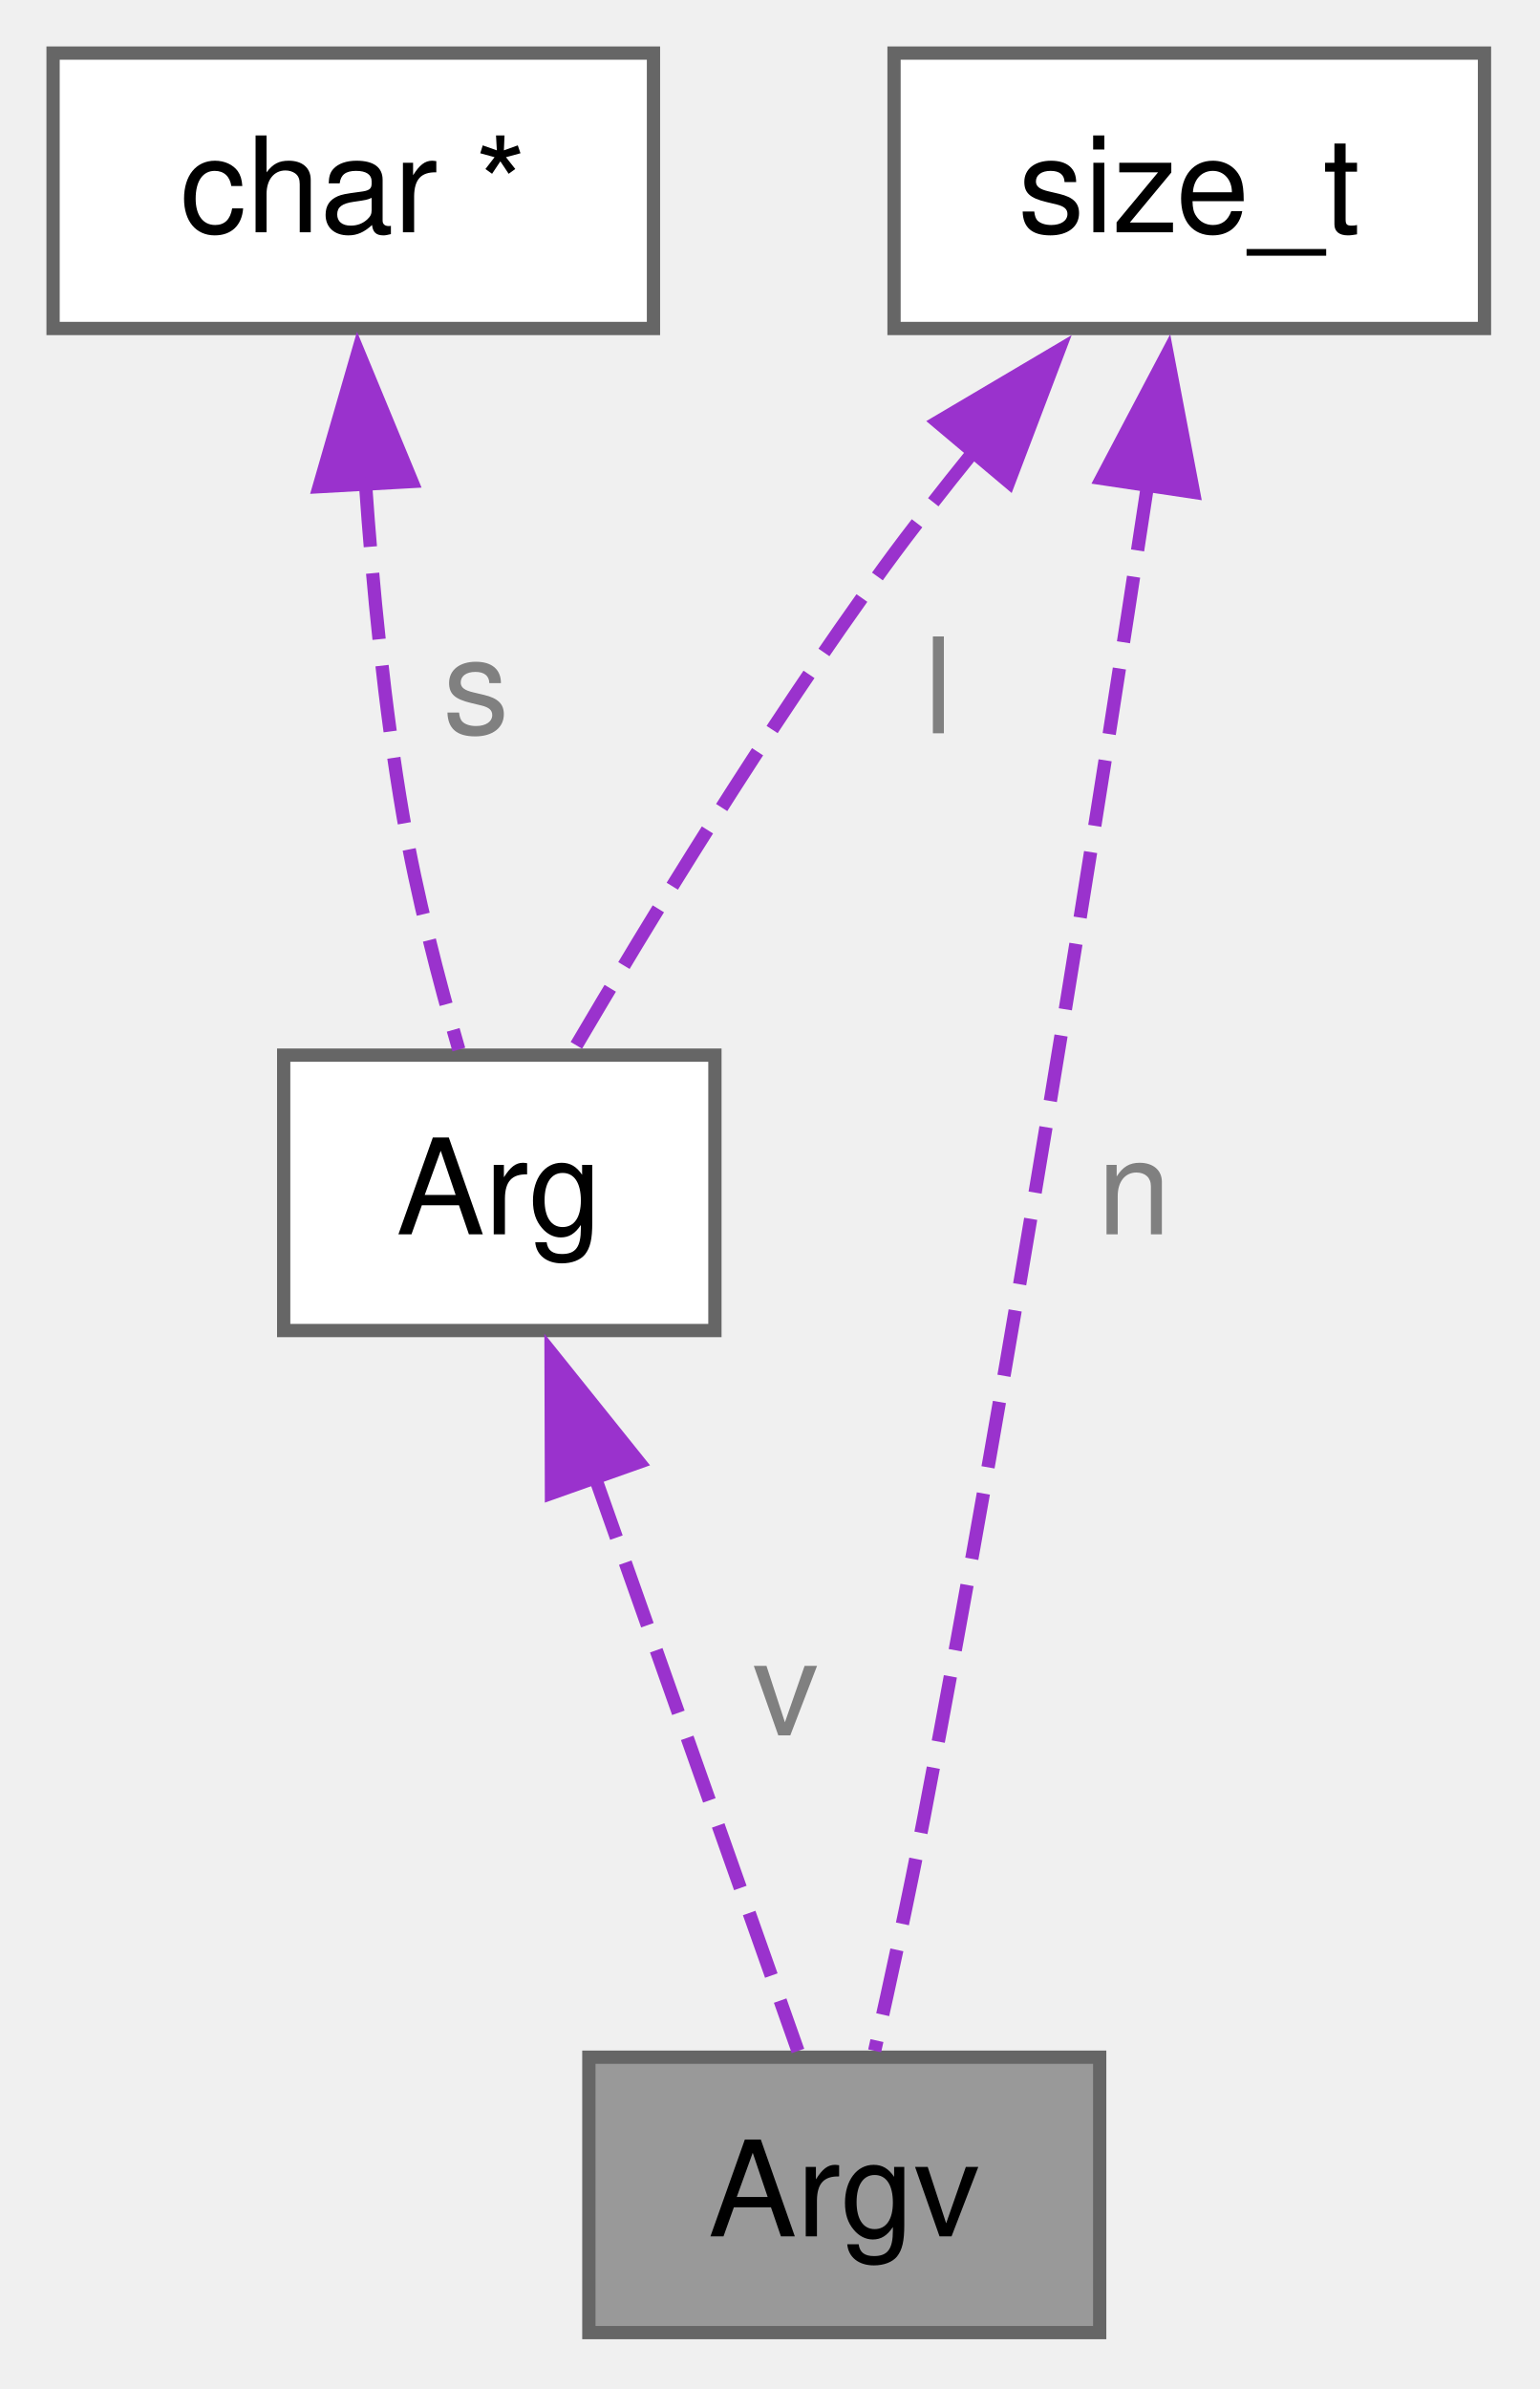
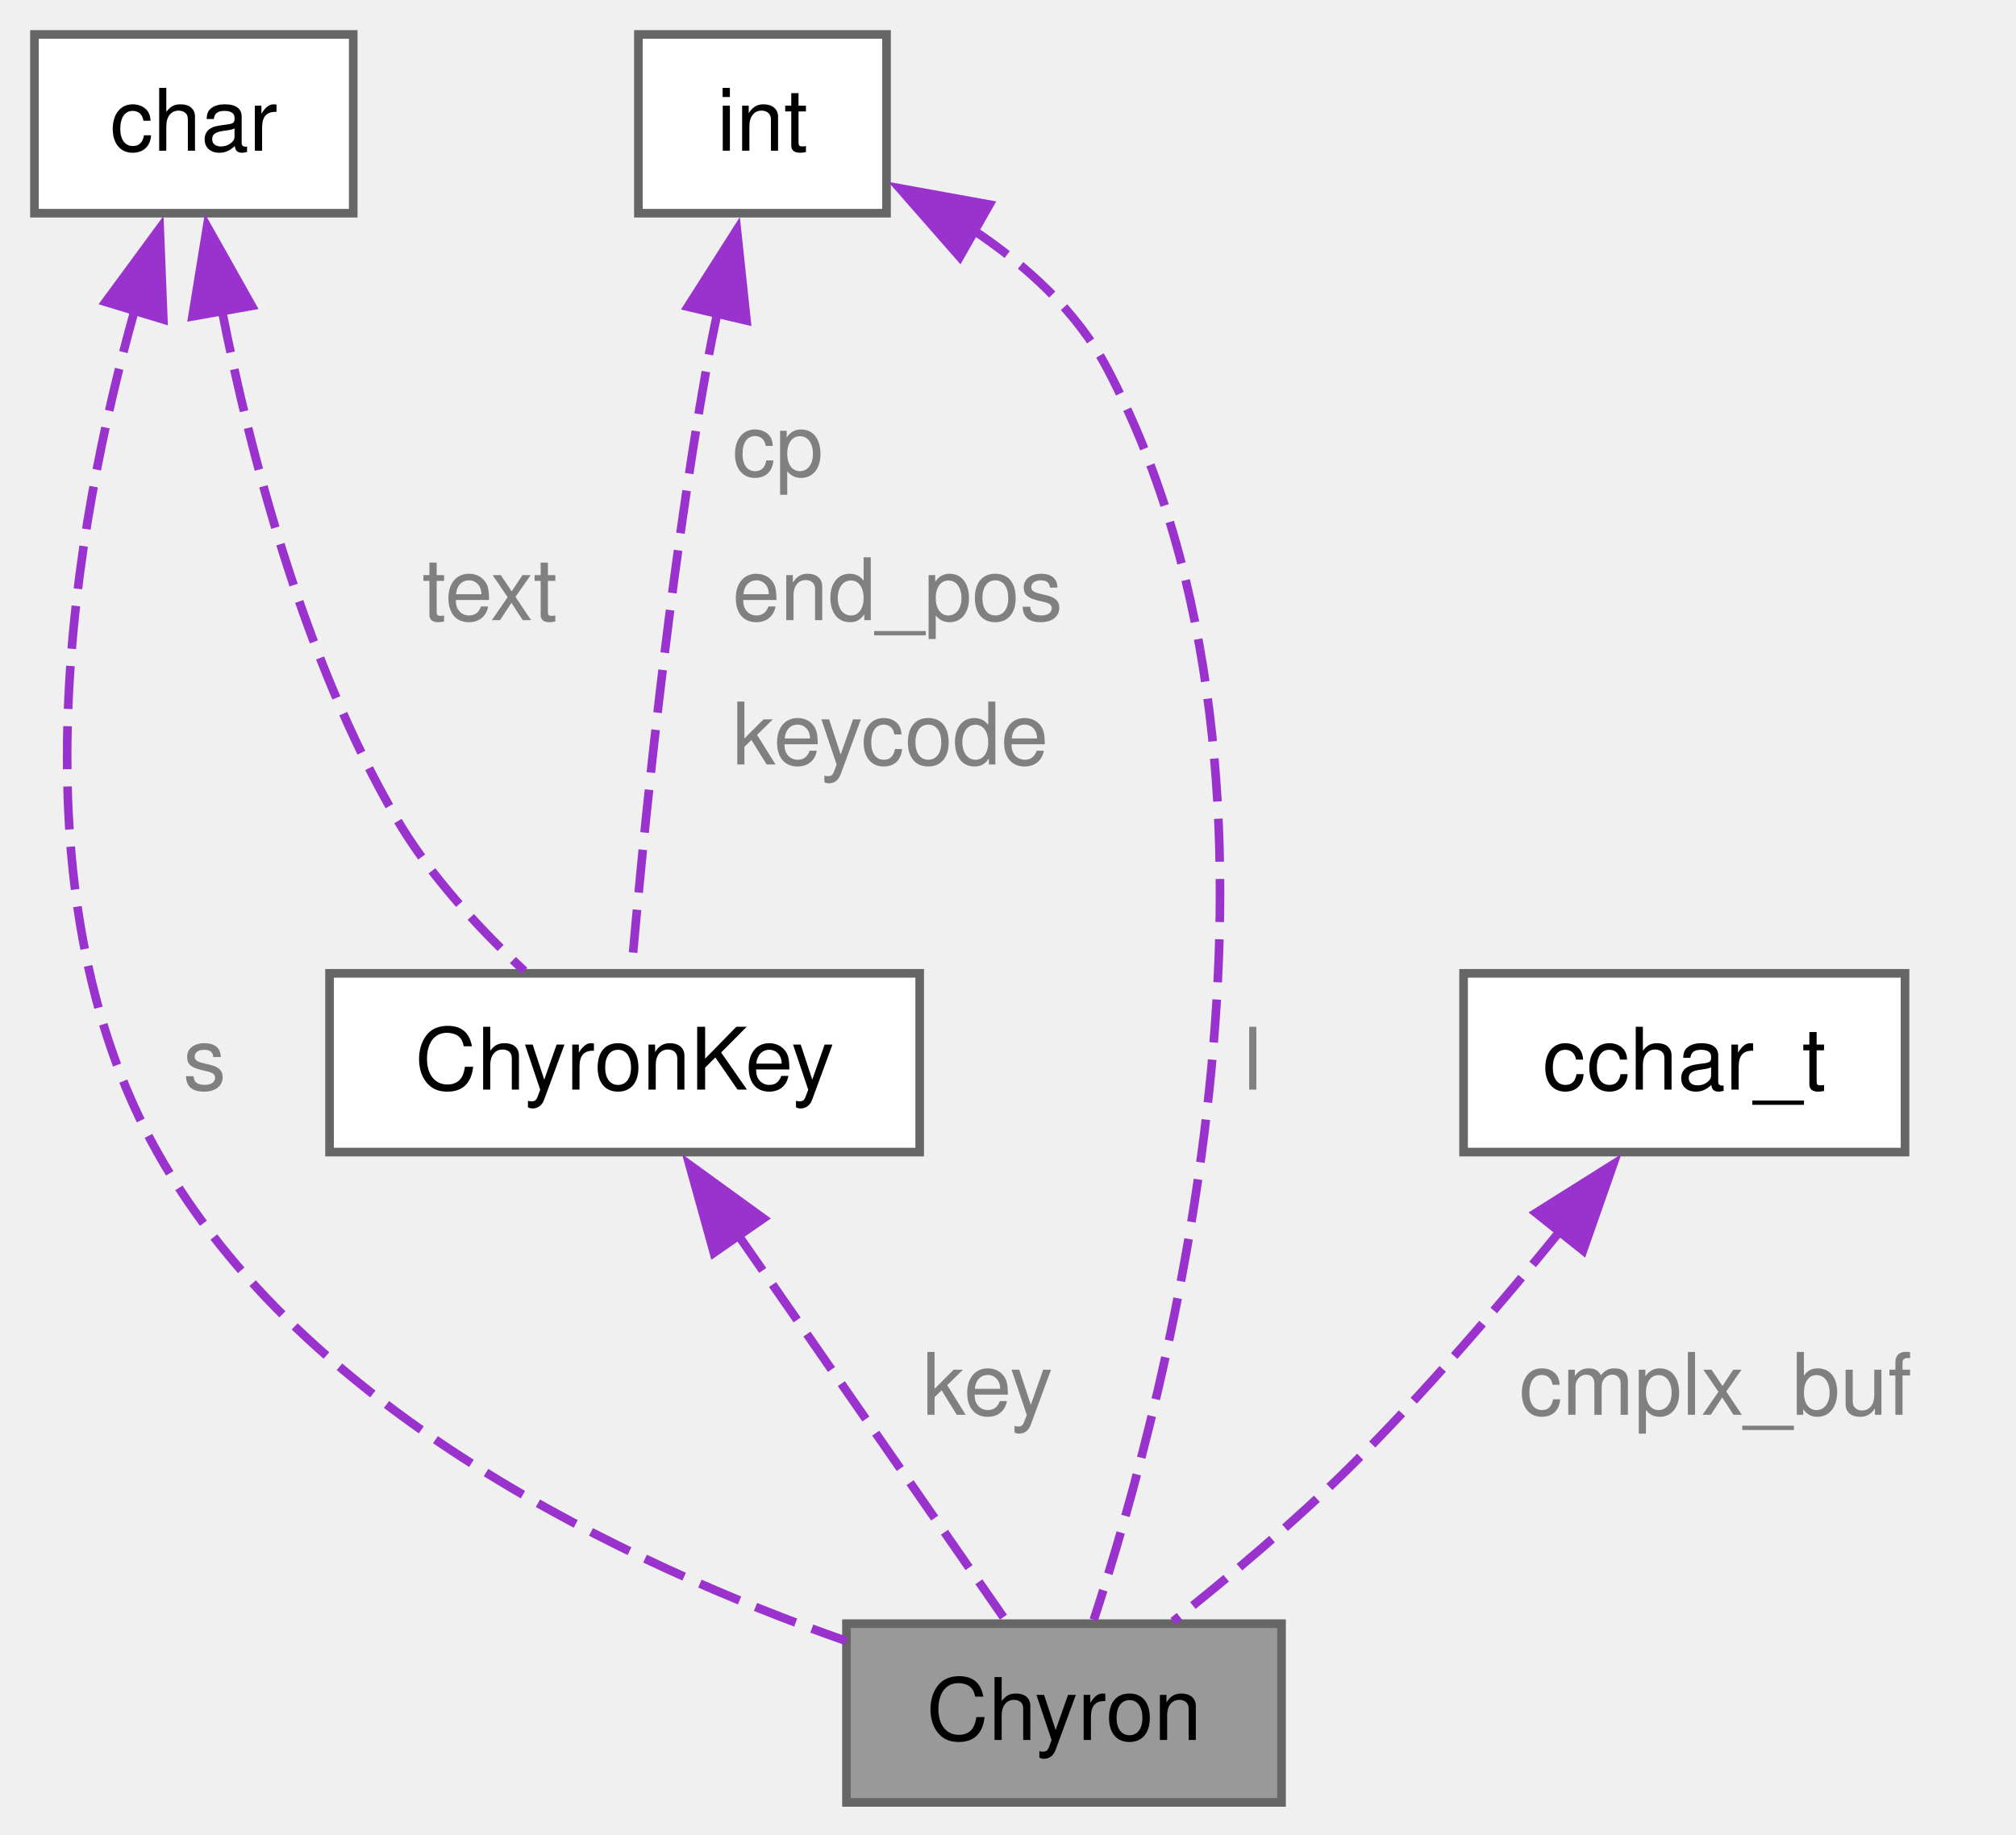
- <svg xmlns="http://www.w3.org/2000/svg" xmlns:xlink="http://www.w3.org/1999/xlink" width="116pt" height="180pt" viewBox="0.00 0.00 116.00 180.00">
-   <g id="graph0" class="graph" transform="scale(1 1) rotate(0) translate(4 175.75)">
+ <svg xmlns="http://www.w3.org/2000/svg" xmlns:xlink="http://www.w3.org/1999/xlink" width="234pt" height="213pt" viewBox="0.00 0.00 234.00 213.00">
+   <g id="graph0" class="graph" transform="scale(1 1) rotate(0) translate(4 209.25)">
    <g id="Node000001" class="node">
      <g id="a_Node000001">
-         <a xlink:title="The Argv structure represents an argument vector, which is an array of Arg structures,...">
-           <polygon fill="#999999" stroke="#666666" points="78.88,-20.75 40.38,-20.75 40.38,0 78.88,0 78.88,-20.75" />
-           <text xml:space="preserve" text-anchor="middle" x="59.62" y="-7.25" font-family="Helvetica,sans-Serif" font-size="10.00">Argv</text>
+         <a xlink:title=" ">
+           <polygon fill="#999999" stroke="#666666" points="144.75,-20.75 94.25,-20.75 94.25,0 144.75,0 144.75,-20.75" />
+           <text xml:space="preserve" text-anchor="middle" x="119.5" y="-7.25" font-family="Helvetica,sans-Serif" font-size="10.00">Chyron</text>
        </a>
      </g>
    </g>
    <g id="Node000002" class="node">
      <g id="a_Node000002">
-         <a xlink:href="../../d7/daf/a01169.html" target="_top" xlink:title="The Arg structure represents a string argument with a pointer to the string and its allocated length.">
-           <polygon fill="white" stroke="#666666" points="49.88,-96.25 17.38,-96.25 17.38,-75.5 49.88,-75.5 49.88,-96.25" />
-           <text xml:space="preserve" text-anchor="middle" x="33.62" y="-82.75" font-family="Helvetica,sans-Serif" font-size="10.00">Arg</text>
+         <a xlink:href="../../d7/daf/a01169.html" target="_top" xlink:title=" ">
+           <polygon fill="white" stroke="#666666" points="102.75,-96.25 34.25,-96.25 34.25,-75.5 102.75,-75.5 102.75,-96.25" />
+           <text xml:space="preserve" text-anchor="middle" x="68.5" y="-82.75" font-family="Helvetica,sans-Serif" font-size="10.00">ChyronKey</text>
        </a>
      </g>
    </g>
    <g id="edge1_Node000001_Node000002" class="edge">
      <g id="a_edge1_Node000001_Node000002">
        <a xlink:title=" ">
-           <path fill="none" stroke="#9a32cd" stroke-dasharray="5,2" d="M40.79,-64.61C45.79,-50.49 52.23,-32.27 56.14,-21.22" />
-           <polygon fill="#9a32cd" stroke="#9a32cd" points="37.56,-63.24 37.53,-73.84 44.16,-65.58 37.56,-63.24" />
+           <path fill="none" stroke="#9a32cd" stroke-dasharray="5,2" d="M81.68,-65.87C91.6,-51.59 104.77,-32.6 112.67,-21.22" />
+           <polygon fill="#9a32cd" stroke="#9a32cd" points="78.86,-63.81 76.03,-74.02 84.61,-67.8 78.86,-63.81" />
        </a>
      </g>
-       <text xml:space="preserve" text-anchor="start" x="52.72" y="-45" font-family="Helvetica,sans-Serif" font-size="10.00" fill="grey">v</text>
+       <text xml:space="preserve" text-anchor="start" x="103.07" y="-45" font-family="Helvetica,sans-Serif" font-size="10.00" fill="grey">key</text>
    </g>
    <g id="Node000003" class="node">
      <g id="a_Node000003">
        <a xlink:title=" ">
-           <polygon fill="white" stroke="#666666" points="45.25,-171.75 0,-171.75 0,-151 45.25,-151 45.25,-171.75" />
-           <text xml:space="preserve" text-anchor="middle" x="22.62" y="-158.25" font-family="Helvetica,sans-Serif" font-size="10.00">char *</text>
+           <polygon fill="white" stroke="#666666" points="37,-205.25 0,-205.25 0,-184.5 37,-184.5 37,-205.25" />
+           <text xml:space="preserve" text-anchor="middle" x="18.5" y="-191.75" font-family="Helvetica,sans-Serif" font-size="10.00">char</text>
        </a>
      </g>
+     </g>
+     <g id="edge4_Node000001_Node000003" class="edge">
+       <g id="a_edge4_Node000001_Node000003">
+         <a xlink:title=" ">
+           <path fill="none" stroke="#9a32cd" stroke-dasharray="5,2" d="M11.62,-173.2C4.64,-148.3 -2.9,-106.02 14.25,-75.5 31.23,-45.28 68.86,-27.63 94.22,-18.74" />
+           <polygon fill="#9a32cd" stroke="#9a32cd" points="8.26,-174.2 14.54,-182.74 14.96,-172.16 8.26,-174.2" />
+         </a>
+       </g>
+       <text xml:space="preserve" text-anchor="start" x="17.25" y="-82.75" font-family="Helvetica,sans-Serif" font-size="10.00" fill="grey">s</text>
    </g>
    <g id="edge2_Node000002_Node000003" class="edge">
      <g id="a_edge2_Node000002_Node000003">
        <a xlink:title=" ">
-           <path fill="none" stroke="#9a32cd" stroke-dasharray="5,2" d="M23.53,-139.54C24.08,-131.59 24.97,-122.46 26.38,-114.25 27.39,-108.34 29.08,-101.84 30.58,-96.67" />
-           <polygon fill="#9a32cd" stroke="#9a32cd" points="20.05,-139.08 22.99,-149.26 27.04,-139.47 20.05,-139.08" />
+           <path fill="none" stroke="#9a32cd" stroke-dasharray="5,2" d="M21.76,-173.23C25.06,-156.48 31.24,-132.7 42,-114.25 45.87,-107.62 51.67,-101.38 56.86,-96.54" />
+           <polygon fill="#9a32cd" stroke="#9a32cd" points="18.34,-172.52 20.04,-182.97 25.23,-173.74 18.34,-172.52" />
        </a>
      </g>
-       <text xml:space="preserve" text-anchor="start" x="29.38" y="-120.5" font-family="Helvetica,sans-Serif" font-size="10.00" fill="grey">s</text>
+       <text xml:space="preserve" text-anchor="start" x="45" y="-137.25" font-family="Helvetica,sans-Serif" font-size="10.00" fill="grey">text</text>
    </g>
    <g id="Node000004" class="node">
      <g id="a_Node000004">
        <a xlink:title=" ">
-           <polygon fill="white" stroke="#666666" points="107.88,-171.75 63.38,-171.75 63.38,-151 107.88,-151 107.88,-171.75" />
-           <text xml:space="preserve" text-anchor="middle" x="85.62" y="-158.25" font-family="Helvetica,sans-Serif" font-size="10.00">size_t</text>
+           <polygon fill="white" stroke="#666666" points="98.9,-205.25 70.1,-205.25 70.1,-184.5 98.9,-184.5 98.9,-205.25" />
+           <text xml:space="preserve" text-anchor="middle" x="84.5" y="-191.75" font-family="Helvetica,sans-Serif" font-size="10.00">int</text>
        </a>
      </g>
    </g>
-     <g id="edge4_Node000001_Node000004" class="edge">
-       <g id="a_edge4_Node000001_Node000004">
+     <g id="edge6_Node000001_Node000004" class="edge">
+       <g id="a_edge6_Node000001_Node000004">
        <a xlink:title=" ">
-           <path fill="none" stroke="#9a32cd" stroke-dasharray="5,2" d="M82.49,-139.22C78.81,-114.91 72.35,-73.85 65.62,-38.75 64.51,-32.92 63.09,-26.43 61.92,-21.23" />
-           <polygon fill="#9a32cd" stroke="#9a32cd" points="79.03,-139.7 83.97,-149.07 85.95,-138.66 79.03,-139.7" />
+           <path fill="none" stroke="#9a32cd" stroke-dasharray="5,2" d="M108.85,-182.62C115.07,-178.48 121,-173.14 124.5,-166.5 150.39,-117.4 131.38,-46.87 122.96,-21.2" />
+           <polygon fill="#9a32cd" stroke="#9a32cd" points="107.4,-179.42 100.42,-187.39 110.85,-185.5 107.4,-179.42" />
        </a>
      </g>
-       <text xml:space="preserve" text-anchor="start" x="78.69" y="-82.75" font-family="Helvetica,sans-Serif" font-size="10.00" fill="grey">n</text>
+       <text xml:space="preserve" text-anchor="start" x="140.31" y="-82.75" font-family="Helvetica,sans-Serif" font-size="10.00" fill="grey">l</text>
    </g>
    <g id="edge3_Node000002_Node000004" class="edge">
      <g id="a_edge3_Node000002_Node000004">
        <a xlink:title=" ">
-           <path fill="none" stroke="#9a32cd" stroke-dasharray="5,2" d="M69.45,-141.82C67.1,-138.92 64.75,-135.92 62.62,-133 53.82,-120.92 44.84,-106.18 39.25,-96.67" />
-           <polygon fill="#9a32cd" stroke="#9a32cd" points="66.67,-143.95 75.79,-149.34 72.03,-139.44 66.67,-143.95" />
+           <path fill="none" stroke="#9a32cd" stroke-dasharray="5,2" d="M79.28,-172.98C78.81,-170.8 78.37,-168.61 78,-166.5 73.57,-141.55 70.63,-111.83 69.31,-96.73" />
+           <polygon fill="#9a32cd" stroke="#9a32cd" points="75.84,-173.64 81.53,-182.58 82.65,-172.04 75.84,-173.64" />
        </a>
      </g>
-       <text xml:space="preserve" text-anchor="start" x="65.62" y="-120.5" font-family="Helvetica,sans-Serif" font-size="10.00" fill="grey">l</text>
+       <text xml:space="preserve" text-anchor="start" x="81" y="-154" font-family="Helvetica,sans-Serif" font-size="10.00" fill="grey">cp</text>
+       <text xml:space="preserve" text-anchor="start" x="81" y="-137.25" font-family="Helvetica,sans-Serif" font-size="10.00" fill="grey">end_pos</text>
+       <text xml:space="preserve" text-anchor="start" x="81" y="-120.5" font-family="Helvetica,sans-Serif" font-size="10.00" fill="grey">keycode</text>
+     </g>
+     <g id="Node000005" class="node">
+       <g id="a_Node000005">
+         <a xlink:title=" ">
+           <polygon fill="white" stroke="#666666" points="217.12,-96.25 165.88,-96.25 165.88,-75.5 217.12,-75.5 217.12,-96.25" />
+           <text xml:space="preserve" text-anchor="middle" x="191.5" y="-82.75" font-family="Helvetica,sans-Serif" font-size="10.00">cchar_t</text>
+         </a>
+       </g>
+     </g>
+     <g id="edge5_Node000001_Node000005" class="edge">
+       <g id="a_edge5_Node000001_Node000005">
+         <a xlink:title=" ">
+           <path fill="none" stroke="#9a32cd" stroke-dasharray="5,2" d="M177.07,-66.32C170,-57.63 161.16,-47.33 152.5,-38.75 146.15,-32.46 138.51,-26.06 132.17,-21.02" />
+           <polygon fill="#9a32cd" stroke="#9a32cd" points="174.28,-68.44 183.25,-74.08 179.75,-64.08 174.28,-68.44" />
+         </a>
+       </g>
+       <text xml:space="preserve" text-anchor="start" x="172.33" y="-45" font-family="Helvetica,sans-Serif" font-size="10.00" fill="grey">cmplx_buf</text>
    </g>
  </g>
</svg>
